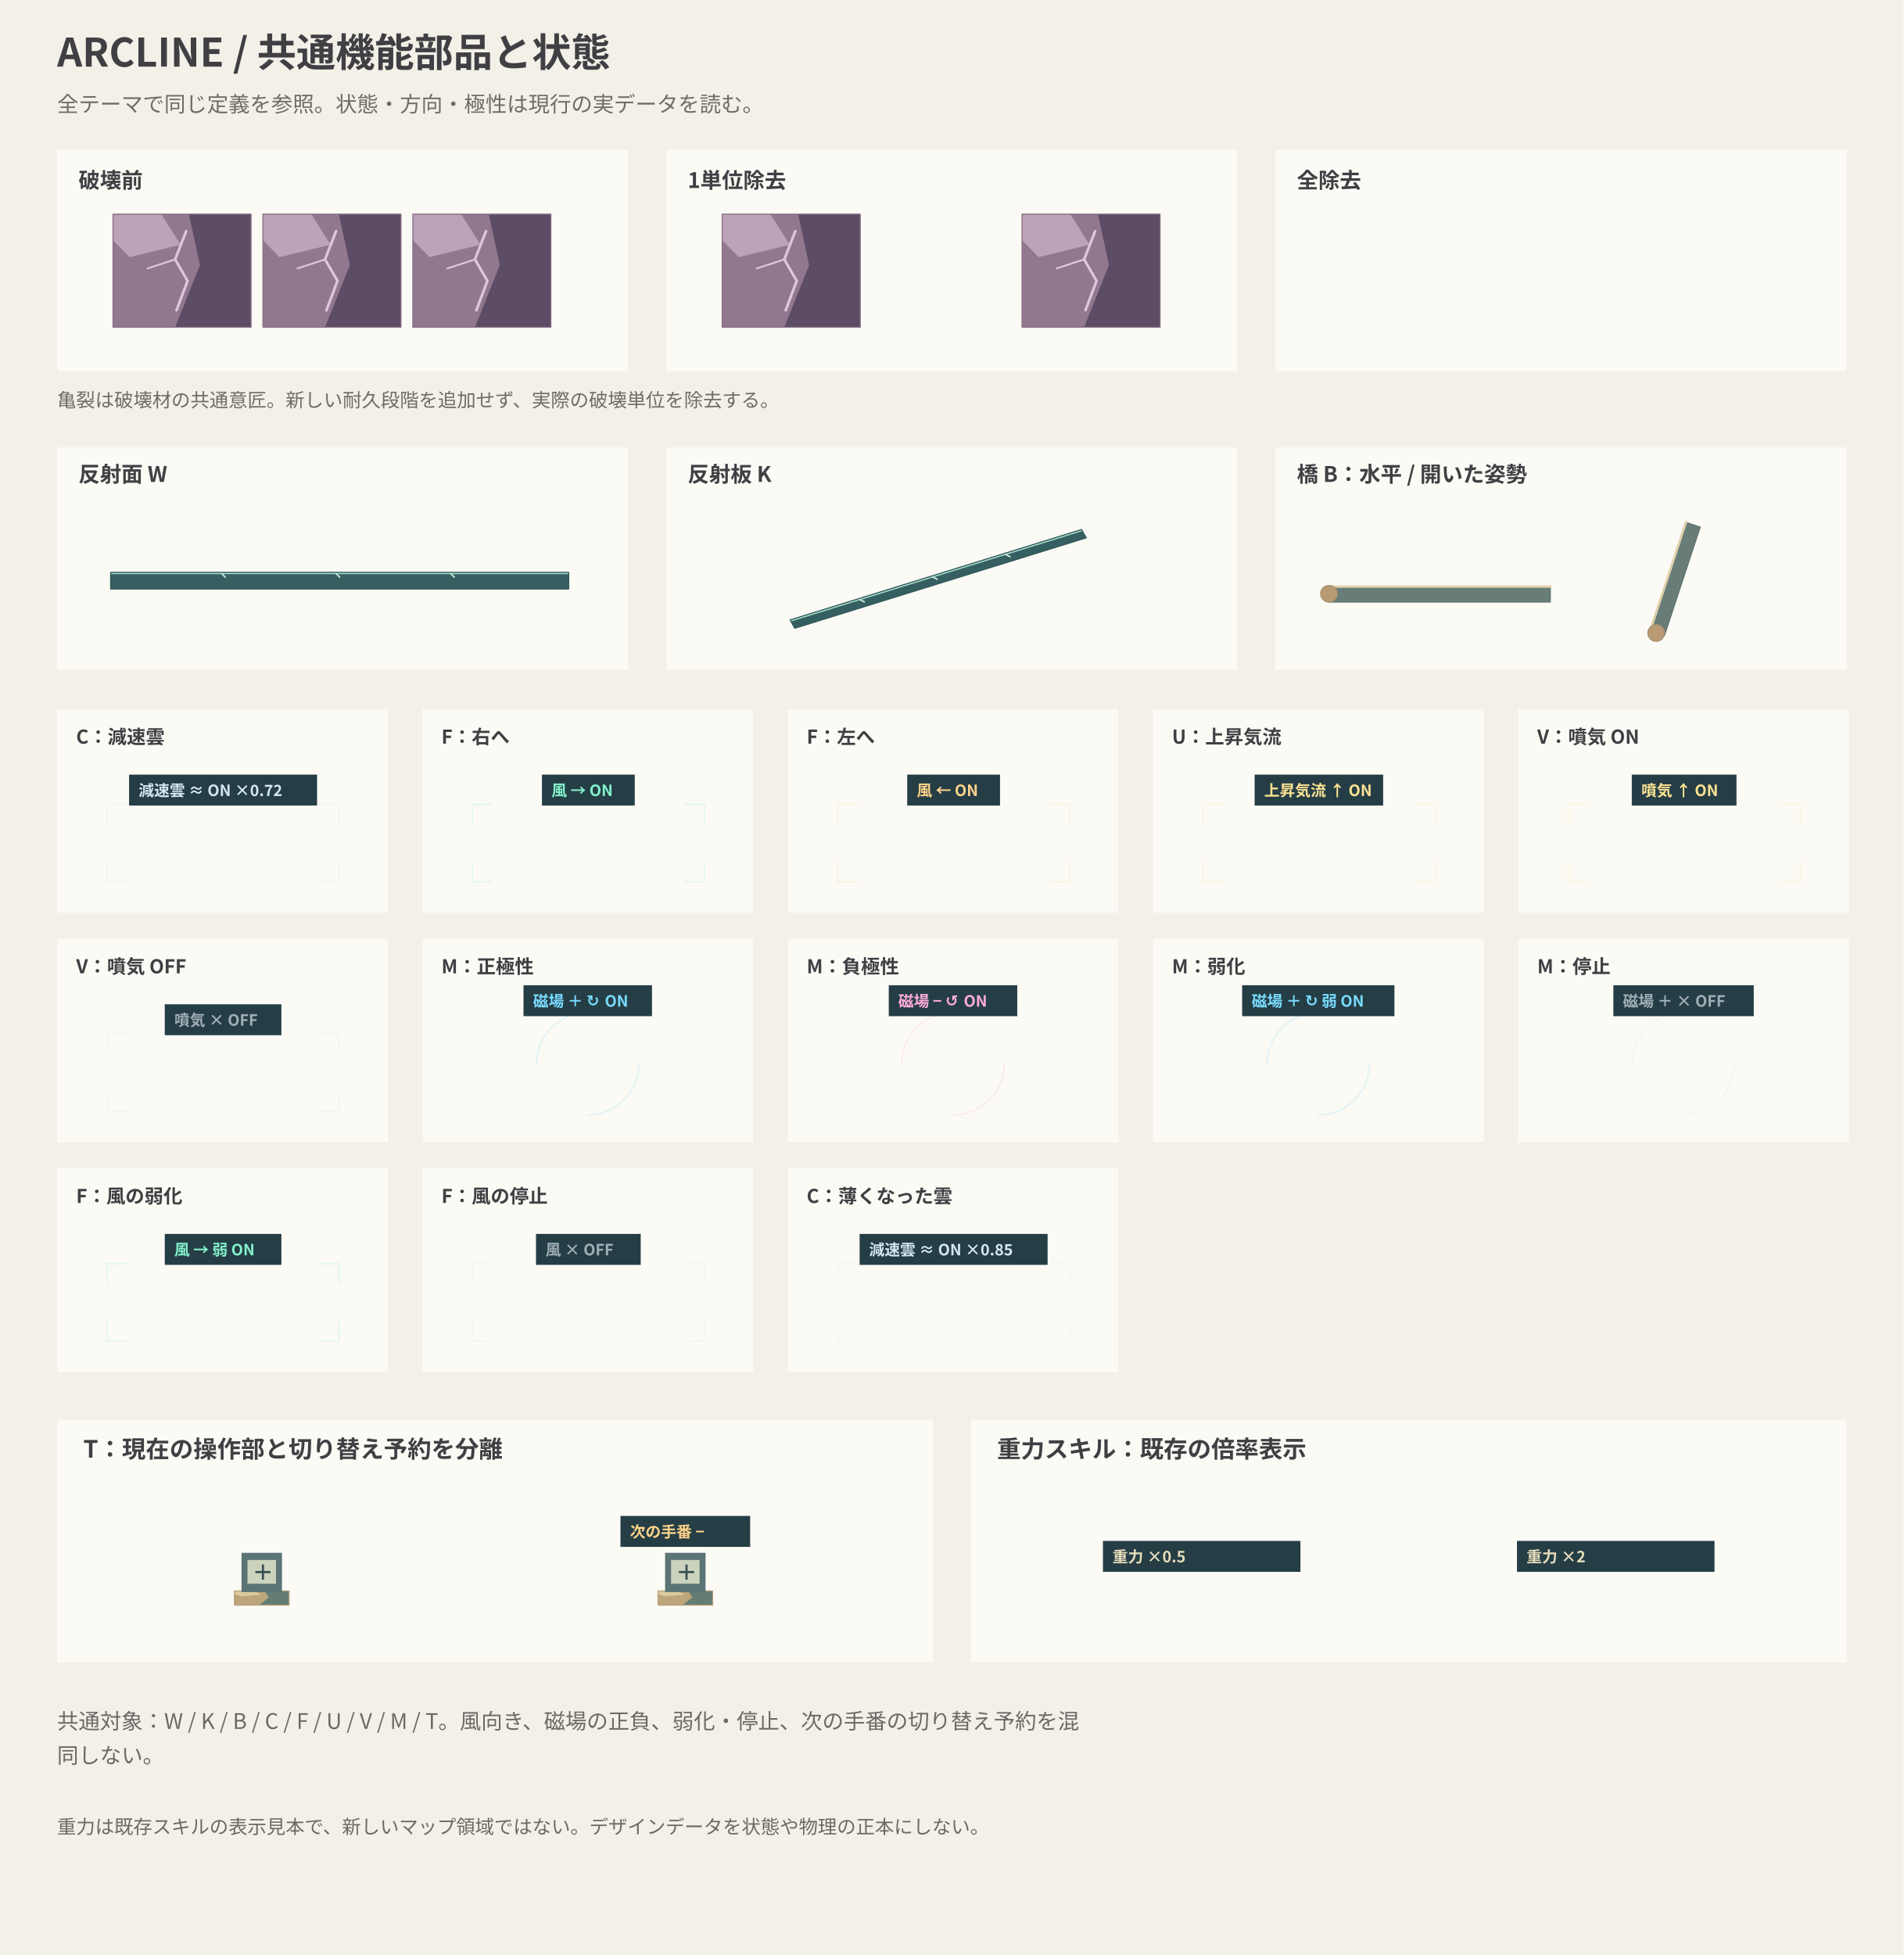
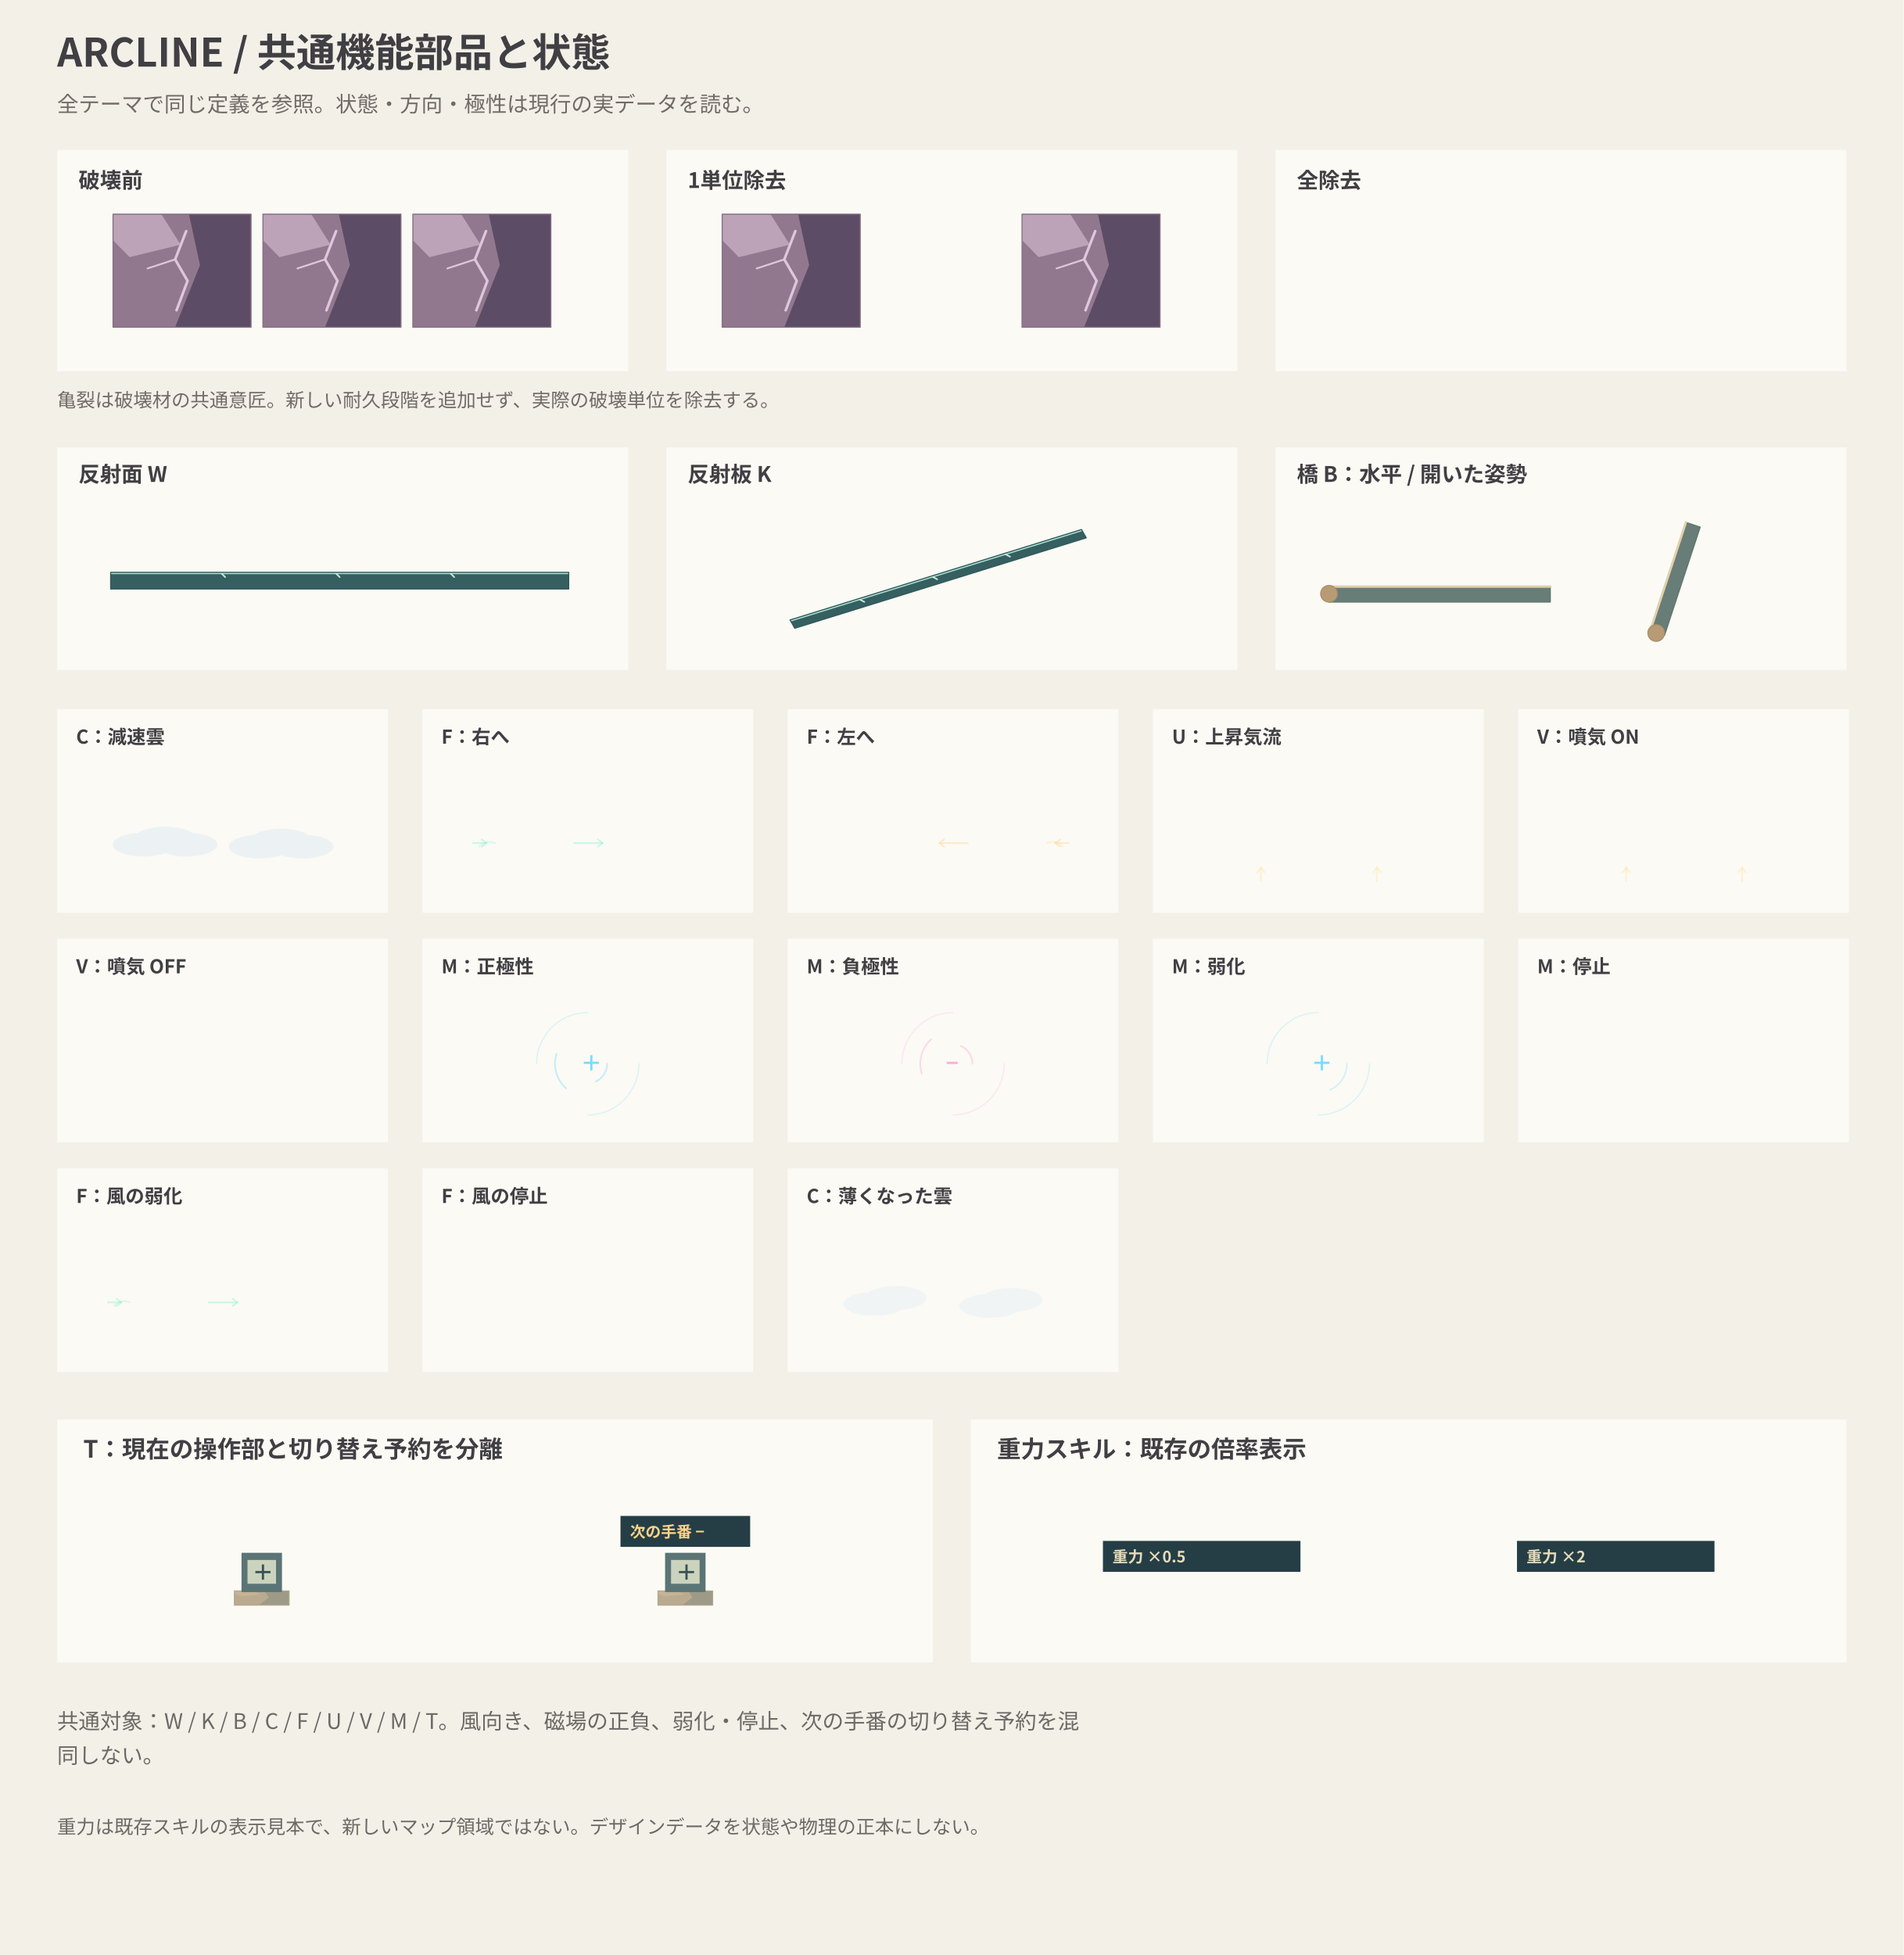
<svg xmlns="http://www.w3.org/2000/svg" width="1600" height="1643" viewBox="0 0 1600 1643">
  <defs>
    <clipPath id="shared_states_clip_1">
      <path d="M95 180 L211 180 L211 275 L95 275 Z" />
    </clipPath>
    <clipPath id="shared_states_clip_2">
      <path d="M221 180 L337 180 L337 275 L221 275 Z" />
    </clipPath>
    <clipPath id="shared_states_clip_3">
      <path d="M347 180 L463 180 L463 275 L347 275 Z" />
    </clipPath>
    <clipPath id="shared_states_clip_4">
      <path d="M607 180 L723 180 L723 275 L607 275 Z" />
    </clipPath>
    <clipPath id="shared_states_clip_5">
      <path d="M859 180 L975 180 L975 275 L859 275 Z" />
    </clipPath>
    <clipPath id="shared_states_clip_6">
      <path d="M25 77 L410 77 L410 91 L25 91 Z" />
    </clipPath>
    <clipPath id="shared_states_clip_7">
      <path d="M84 117 L329 41 L333 48 L88 124 Z" />
    </clipPath>
    <clipPath id="shared_states_clip_8">
+       <path d="M90 676 L285 676 L285 741 L90 741 Z" />
+     </clipPath>
+     <clipPath id="shared_states_clip_9">
+       <path d="M397 676 L592 676 L592 741 L397 741 Z" />
+     </clipPath>
+     <clipPath id="shared_states_clip_10">
+       <path d="M704 676 L899 676 L899 741 L704 741 Z" />
+     </clipPath>
+     <clipPath id="shared_states_clip_11">
+       <path d="M1011 676 L1206 676 L1206 741 L1011 741 Z" />
+     </clipPath>
+     <clipPath id="shared_states_clip_12">
+       <path d="M1318 676 L1513 676 L1513 741 L1318 741 Z" />
+     </clipPath>
+     <clipPath id="shared_states_clip_13">
+       <path d="M451 851 L537 851 L537 937 L451 937 Z" />
+     </clipPath>
+     <clipPath id="shared_states_clip_14">
+       <path d="M758 851 L844 851 L844 937 L758 937 Z" />
+     </clipPath>
+     <clipPath id="shared_states_clip_15">
+       <path d="M1065 851 L1151 851 L1151 937 L1065 937 Z" />
+     </clipPath>
+     <clipPath id="shared_states_clip_16">
+       <path d="M90 1062 L285 1062 L285 1127 L90 1127 Z" />
+     </clipPath>
+     <clipPath id="shared_states_clip_17">
+       <path d="M704 1062 L899 1062 L899 1127 L704 1127 Z" />
+     </clipPath>
+     <clipPath id="shared_states_clip_18">
      <path d="M197 1337 L243 1337 L243 1349 L197 1349 Z" />
    </clipPath>
-     <clipPath id="shared_states_clip_9">
+     <clipPath id="shared_states_clip_19">
      <path d="M553 1337 L599 1337 L599 1349 L553 1349 Z" />
    </clipPath>
  </defs>
  <g style="white-space:pre;font-kerning:none;text-autospace:no-autospace" xml:space="preserve" font-family="Noto Sans CJK JP,Arial,sans-serif">
    <path d="M0 0 L1600 0 L1600 1643 L0 1643 Z" fill="#F3F0E8" />
    <text x="48" y="56" font-size="33" font-weight="600" fill="#403F43">ARCLINE / 共通機能部品と状態</text>
    <text x="48" y="94" font-size="18" font-weight="400" fill="#706B66">全テーマで同じ定義を参照。状態・方向・極性は現行の実データを読む。</text>
    <path d="M48 126 L528 126 L528 312 L48 312 Z" fill="#FBFAF5" />
    <text x="66" y="158" font-size="18" font-weight="600" fill="#403F43">破壊前</text>
    <g>
      <g>
        <g clip-path="url(#shared_states_clip_1)">
          <path d="M95 180 L211 180 L211 275 L95 275 Z" fill="#92788E" />
          <path d="M158.8 180 L211 180 L211 275 L147.2 275 L168.08 222.75 Z" fill="#5D4C65" />
          <path d="M95 180 L135.6 180 L151.84 205.65 L108.92 216.1 L95 201.85 Z" fill="#BCA3B7" />
          <path d="M156.48 194.25 L147.2 218.0 L157.64 236.05 L148.36 260.75" fill="none" stroke="#DDC7DE" stroke-width="2.2" stroke-linejoin="round" stroke-linecap="round" />
          <path d="M147.2 218.0 L124.0 225.6" fill="none" stroke="#DDC7DE" stroke-width="1.5" stroke-linejoin="round" stroke-linecap="round" />
        </g>
      </g>
      <path d="M95 180 L211 180 L211 275 L95 275 Z" fill="none" stroke="#866E83" stroke-width="0.9" stroke-linejoin="round" stroke-linecap="round" />
    </g>
    <g>
      <g>
        <g clip-path="url(#shared_states_clip_2)">
          <path d="M221 180 L337 180 L337 275 L221 275 Z" fill="#92788E" />
          <path d="M284.8 180 L337 180 L337 275 L273.2 275 L294.08 222.75 Z" fill="#5D4C65" />
          <path d="M221 180 L261.6 180 L277.84 205.65 L234.92 216.1 L221 201.85 Z" fill="#BCA3B7" />
          <path d="M282.48 194.25 L273.2 218.0 L283.64 236.05 L274.36 260.75" fill="none" stroke="#DDC7DE" stroke-width="2.2" stroke-linejoin="round" stroke-linecap="round" />
          <path d="M273.2 218.0 L250.0 225.6" fill="none" stroke="#DDC7DE" stroke-width="1.5" stroke-linejoin="round" stroke-linecap="round" />
        </g>
      </g>
      <path d="M221 180 L337 180 L337 275 L221 275 Z" fill="none" stroke="#866E83" stroke-width="0.9" stroke-linejoin="round" stroke-linecap="round" />
    </g>
    <g>
      <g>
        <g clip-path="url(#shared_states_clip_3)">
          <path d="M347 180 L463 180 L463 275 L347 275 Z" fill="#92788E" />
          <path d="M410.8 180 L463 180 L463 275 L399.2 275 L420.08 222.75 Z" fill="#5D4C65" />
          <path d="M347 180 L387.6 180 L403.84 205.65 L360.92 216.1 L347 201.85 Z" fill="#BCA3B7" />
          <path d="M408.48 194.25 L399.2 218.0 L409.64 236.05 L400.36 260.75" fill="none" stroke="#DDC7DE" stroke-width="2.2" stroke-linejoin="round" stroke-linecap="round" />
          <path d="M399.2 218.0 L376.0 225.6" fill="none" stroke="#DDC7DE" stroke-width="1.5" stroke-linejoin="round" stroke-linecap="round" />
        </g>
      </g>
      <path d="M347 180 L463 180 L463 275 L347 275 Z" fill="none" stroke="#866E83" stroke-width="0.9" stroke-linejoin="round" stroke-linecap="round" />
    </g>
    <path d="M560 126 L1040 126 L1040 312 L560 312 Z" fill="#FBFAF5" />
    <text x="578" y="158" font-size="18" font-weight="600" fill="#403F43">1単位除去</text>
    <g>
      <g>
        <g clip-path="url(#shared_states_clip_4)">
          <path d="M607 180 L723 180 L723 275 L607 275 Z" fill="#92788E" />
          <path d="M670.8 180 L723 180 L723 275 L659.2 275 L680.08 222.75 Z" fill="#5D4C65" />
          <path d="M607 180 L647.6 180 L663.84 205.65 L620.92 216.1 L607 201.85 Z" fill="#BCA3B7" />
          <path d="M668.48 194.25 L659.2 218.0 L669.64 236.05 L660.36 260.75" fill="none" stroke="#DDC7DE" stroke-width="2.2" stroke-linejoin="round" stroke-linecap="round" />
          <path d="M659.2 218.0 L636.0 225.6" fill="none" stroke="#DDC7DE" stroke-width="1.5" stroke-linejoin="round" stroke-linecap="round" />
        </g>
      </g>
      <path d="M607 180 L723 180 L723 275 L607 275 Z" fill="none" stroke="#866E83" stroke-width="0.9" stroke-linejoin="round" stroke-linecap="round" />
    </g>
    <g>
      <g>
        <g clip-path="url(#shared_states_clip_5)">
          <path d="M859 180 L975 180 L975 275 L859 275 Z" fill="#92788E" />
          <path d="M922.8 180 L975 180 L975 275 L911.2 275 L932.08 222.75 Z" fill="#5D4C65" />
          <path d="M859 180 L899.6 180 L915.84 205.65 L872.92 216.1 L859 201.85 Z" fill="#BCA3B7" />
          <path d="M920.48 194.25 L911.2 218.0 L921.64 236.05 L912.36 260.75" fill="none" stroke="#DDC7DE" stroke-width="2.2" stroke-linejoin="round" stroke-linecap="round" />
          <path d="M911.2 218.0 L888.0 225.6" fill="none" stroke="#DDC7DE" stroke-width="1.5" stroke-linejoin="round" stroke-linecap="round" />
        </g>
      </g>
      <path d="M859 180 L975 180 L975 275 L859 275 Z" fill="none" stroke="#866E83" stroke-width="0.9" stroke-linejoin="round" stroke-linecap="round" />
    </g>
    <path d="M1072 126 L1552 126 L1552 312 L1072 312 Z" fill="#FBFAF5" />
    <text x="1090" y="158" font-size="18" font-weight="600" fill="#403F43">全除去</text>
    <text x="48" y="342" font-size="16" font-weight="400" fill="#706B66">亀裂は破壊材の共通意匠。新しい耐久段階を追加せず、実際の破壊単位を除去する。</text>
    <path d="M48 376 L528 376 L528 563 L48 563 Z" fill="#FBFAF5" />
    <text x="66" y="405" font-size="18" font-weight="600" fill="#403F43">反射面 W</text>
    <g transform="matrix(1,0,0,1,68,404)">
      <g>
        <g>
          <g clip-path="url(#shared_states_clip_6)">
            <path d="M25 77 L410 77 L410 91 L25 91 Z" fill="#355F60" />
            <path d="M25 77 L410 77" fill="none" stroke="#A5DDCD" stroke-width="3" stroke-linejoin="round" stroke-linecap="round" />
            <path d="M117.25 77.0 L121.25 81.0" fill="none" stroke="#CDE7DA" stroke-width="1.3" stroke-linejoin="round" stroke-linecap="round" />
            <path d="M213.5 77.0 L217.5 81.0" fill="none" stroke="#CDE7DA" stroke-width="1.3" stroke-linejoin="round" stroke-linecap="round" />
            <path d="M309.75 77.0 L313.75 81.0" fill="none" stroke="#CDE7DA" stroke-width="1.3" stroke-linejoin="round" stroke-linecap="round" />
          </g>
        </g>
        <path d="M25 77 L410 77 L410 91 L25 91 Z" fill="none" stroke="#315758" stroke-width="0.9" stroke-linejoin="round" stroke-linecap="round" />
      </g>
    </g>
    <path d="M560 376 L1040 376 L1040 563 L560 563 Z" fill="#FBFAF5" />
    <text x="578" y="405" font-size="18" font-weight="600" fill="#403F43">反射板 K</text>
    <g transform="matrix(1,0,0,1,580,404)">
      <g>
        <g>
          <g clip-path="url(#shared_states_clip_7)">
            <path d="M84 117 L329 41 L333 48 L88 124 Z" fill="#355F60" />
            <path d="M84 117 L329 41" fill="none" stroke="#A5DDCD" stroke-width="3" stroke-linejoin="round" stroke-linecap="round" />
            <path d="M141.43 99.185 L146.435 101.82" fill="none" stroke="#CDE7DA" stroke-width="1.3" stroke-linejoin="round" stroke-linecap="round" />
            <path d="M202.68 80.185 L207.685 82.82" fill="none" stroke="#CDE7DA" stroke-width="1.3" stroke-linejoin="round" stroke-linecap="round" />
            <path d="M263.93 61.185 L268.935 63.82" fill="none" stroke="#CDE7DA" stroke-width="1.3" stroke-linejoin="round" stroke-linecap="round" />
          </g>
        </g>
        <path d="M84 117 L329 41 L333 48 L88 124 Z" fill="none" stroke="#315758" stroke-width="0.9" stroke-linejoin="round" stroke-linecap="round" />
      </g>
    </g>
    <path d="M1072 376 L1552 376 L1552 563 L1072 563 Z" fill="#FBFAF5" />
    <text x="1090" y="405" font-size="18" font-weight="600" fill="#403F43">橋 B：水平 / 開いた姿勢</text>
    <g transform="matrix(1,0,0,1,1092,404)">
      <g>
        <path d="M25 89 L211 89 L211 102 L25 102 Z" fill="#687C78" stroke="#60726E" stroke-width="0.9" stroke-linejoin="round" stroke-linecap="round" />
        <path d="M25 89 L211 89" fill="none" stroke="#E0D0AB" stroke-width="2" stroke-linejoin="round" stroke-linecap="round" />
        <ellipse cx="25" cy="95" rx="7" ry="7" fill="#B89B74" stroke="#A98F6B" stroke-width="0.9" stroke-linejoin="round" stroke-linecap="round" />
      </g>
      <g>
        <path d="M295 126 L325 35 L337 39 L307 130 Z" fill="#687C78" stroke="#60726E" stroke-width="0.9" stroke-linejoin="round" stroke-linecap="round" />
        <path d="M295 126 L325 35" fill="none" stroke="#E0D0AB" stroke-width="2" stroke-linejoin="round" stroke-linecap="round" />
        <ellipse cx="300" cy="128" rx="7" ry="7" fill="#B89B74" stroke="#A98F6B" stroke-width="0.9" stroke-linejoin="round" stroke-linecap="round" />
      </g>
    </g>
    <path d="M48 596 L326 596 L326 767 L48 767 Z" fill="#FBFAF5" />
    <text x="64" y="625" font-size="16" font-weight="600" fill="#403F43">C：減速雲</text>
    <g>
-       <path d="M106.25 676 H90 V692.25 M268.75 676 H285 V692.25 M90 724.75 V741 H106.25 M268.75 741 H285 V724.75" fill="none" opacity="0.25" stroke="#D5E6F2" stroke-width="1.0" stroke-linejoin="round" stroke-linecap="round" vector-effect="non-scaling-stroke" />
-       <path d="M108.5 651 L266.5 651 L266.5 677 L108.5 677 Z" fill="#253E46" />
-       <text x="116.5" y="669" font-size="13" font-weight="600" fill="#D5E6F2">減速雲 ≈ ON ×0.72</text>
+       <g>
+         <g clip-path="url(#shared_states_clip_8)">
+           <path d="M146.75 709.8 A26 10 0 1 0 94.75 709.8 A26 10 0 1 0 146.75 709.8 Z M164.75 704.8 A26 10 0 1 0 112.75 704.8 A26 10 0 1 0 164.75 704.8 Z M182.75 709.8 A26 10 0 1 0 130.75 709.8 A26 10 0 1 0 182.75 709.8 Z " fill="#D5E6F2" opacity="0.4" />
+           <path d="M244.25 711.483 A26 10 0 1 0 192.25 711.483 A26 10 0 1 0 244.25 711.483 Z M262.25 706.483 A26 10 0 1 0 210.25 706.483 A26 10 0 1 0 262.25 706.483 Z M280.25 711.483 A26 10 0 1 0 228.25 711.483 A26 10 0 1 0 280.25 711.483 Z " fill="#D5E6F2" opacity="0.4" />
+         </g>
+       </g>
    </g>
    <path d="M355 596 L633 596 L633 767 L355 767 Z" fill="#FBFAF5" />
    <text x="371" y="625" font-size="16" font-weight="600" fill="#403F43">F：右へ</text>
    <g>
-       <path d="M413.25 676 H397 V692.25 M575.75 676 H592 V692.25 M397 724.75 V741 H413.25 M575.75 741 H592 V724.75" fill="none" opacity="0.25" stroke="#83F1CB" stroke-width="1.0" stroke-linejoin="round" stroke-linecap="round" vector-effect="non-scaling-stroke" />
-       <path d="M455.5 651 L533.5 651 L533.5 677 L455.5 677 Z" fill="#253E46" />
-       <text x="463.5" y="669" font-size="13" font-weight="600" fill="#83F1CB">風 → ON</text>
+       <g>
+         <g clip-path="url(#shared_states_clip_9)">
+           <path d="M385.0 708.5 L409.0 708.5" fill="none" opacity="0.4" stroke="#83F1CB" stroke-width="1.4" stroke-linejoin="round" stroke-linecap="round" vector-effect="non-scaling-stroke" />
+           <path d="M405.0 711.5 L409.0 708.5 L405.0 705.5" fill="none" opacity="0.4" stroke="#83F1CB" stroke-width="1.4" stroke-linejoin="round" stroke-linecap="round" vector-effect="non-scaling-stroke" />
+           <path d="M482.5 708.5 L506.5 708.5" fill="none" opacity="0.4" stroke="#83F1CB" stroke-width="1.4" stroke-linejoin="round" stroke-linecap="round" vector-effect="non-scaling-stroke" />
+           <path d="M502.5 711.5 L506.5 708.5 L502.5 705.5" fill="none" opacity="0.4" stroke="#83F1CB" stroke-width="1.4" stroke-linejoin="round" stroke-linecap="round" vector-effect="non-scaling-stroke" />
+           <path d="M403 711.5 Q408 705.5 416 708.5" fill="none" opacity="0.28" stroke="#83F1CB" stroke-width="1.4" stroke-linejoin="round" stroke-linecap="round" vector-effect="non-scaling-stroke" />
+         </g>
+       </g>
    </g>
    <path d="M662 596 L940 596 L940 767 L662 767 Z" fill="#FBFAF5" />
    <text x="678" y="625" font-size="16" font-weight="600" fill="#403F43">F：左へ</text>
    <g>
-       <path d="M720.25 676 H704 V692.25 M882.75 676 H899 V692.25 M704 724.75 V741 H720.25 M882.75 741 H899 V724.75" fill="none" opacity="0.25" stroke="#FFD389" stroke-width="1.0" stroke-linejoin="round" stroke-linecap="round" vector-effect="non-scaling-stroke" />
-       <path d="M762.5 651 L840.5 651 L840.5 677 L762.5 677 Z" fill="#253E46" />
-       <text x="770.5" y="669" font-size="13" font-weight="600" fill="#FFD389">風 ← ON</text>
+       <g>
+         <g clip-path="url(#shared_states_clip_10)">
+           <path d="M911.0 708.5 L887.0 708.5" fill="none" opacity="0.4" stroke="#FFD389" stroke-width="1.4" stroke-linejoin="round" stroke-linecap="round" vector-effect="non-scaling-stroke" />
+           <path d="M891.0 705.5 L887.0 708.5 L891.0 711.5" fill="none" opacity="0.4" stroke="#FFD389" stroke-width="1.4" stroke-linejoin="round" stroke-linecap="round" vector-effect="non-scaling-stroke" />
+           <path d="M813.5 708.5 L789.5 708.5" fill="none" opacity="0.4" stroke="#FFD389" stroke-width="1.4" stroke-linejoin="round" stroke-linecap="round" vector-effect="non-scaling-stroke" />
+           <path d="M793.5 705.5 L789.5 708.5 L793.5 711.5" fill="none" opacity="0.4" stroke="#FFD389" stroke-width="1.4" stroke-linejoin="round" stroke-linecap="round" vector-effect="non-scaling-stroke" />
+           <path d="M893 711.5 Q888 705.5 880 708.5" fill="none" opacity="0.28" stroke="#FFD389" stroke-width="1.4" stroke-linejoin="round" stroke-linecap="round" vector-effect="non-scaling-stroke" />
+         </g>
+       </g>
    </g>
    <path d="M969 596 L1247 596 L1247 767 L969 767 Z" fill="#FBFAF5" />
    <text x="985" y="625" font-size="16" font-weight="600" fill="#403F43">U：上昇気流</text>
    <g>
-       <path d="M1027.25 676 H1011 V692.25 M1189.75 676 H1206 V692.25 M1011 724.75 V741 H1027.25 M1189.75 741 H1206 V724.75" fill="none" opacity="0.25" stroke="#FFE393" stroke-width="1.0" stroke-linejoin="round" stroke-linecap="round" vector-effect="non-scaling-stroke" />
-       <path d="M1054.5 651 L1162.5 651 L1162.5 677 L1054.5 677 Z" fill="#253E46" />
-       <text x="1062.5" y="669" font-size="13" font-weight="600" fill="#FFE393">上昇気流 ↑ ON</text>
+       <g>
+         <g clip-path="url(#shared_states_clip_11)">
+           <path d="M1059.75 753.0 L1059.75 729.0" fill="none" opacity="0.4" stroke="#FFE393" stroke-width="1.4" stroke-linejoin="round" stroke-linecap="round" vector-effect="non-scaling-stroke" />
+           <path d="M1062.75 733.0 L1059.75 729.0 L1056.75 733.0" fill="none" opacity="0.4" stroke="#FFE393" stroke-width="1.4" stroke-linejoin="round" stroke-linecap="round" vector-effect="non-scaling-stroke" />
+           <path d="M1157.25 753.0 L1157.25 729.0" fill="none" opacity="0.4" stroke="#FFE393" stroke-width="1.4" stroke-linejoin="round" stroke-linecap="round" vector-effect="non-scaling-stroke" />
+           <path d="M1160.25 733.0 L1157.25 729.0 L1154.25 733.0" fill="none" opacity="0.4" stroke="#FFE393" stroke-width="1.4" stroke-linejoin="round" stroke-linecap="round" vector-effect="non-scaling-stroke" />
+         </g>
+       </g>
    </g>
    <path d="M1276 596 L1554 596 L1554 767 L1276 767 Z" fill="#FBFAF5" />
    <text x="1292" y="625" font-size="16" font-weight="600" fill="#403F43">V：噴気 ON</text>
    <g>
-       <path d="M1334.25 676 H1318 V692.25 M1496.75 676 H1513 V692.25 M1318 724.75 V741 H1334.25 M1496.75 741 H1513 V724.75" fill="none" opacity="0.25" stroke="#FFE393" stroke-width="1.0" stroke-linejoin="round" stroke-linecap="round" vector-effect="non-scaling-stroke" />
-       <path d="M1371.5 651 L1459.5 651 L1459.5 677 L1371.5 677 Z" fill="#253E46" />
-       <text x="1379.5" y="669" font-size="13" font-weight="600" fill="#FFE393">噴気 ↑ ON</text>
+       <g>
+         <g clip-path="url(#shared_states_clip_12)">
+           <path d="M1366.75 753.0 L1366.75 729.0" fill="none" opacity="0.4" stroke="#FFE393" stroke-width="1.4" stroke-linejoin="round" stroke-linecap="round" vector-effect="non-scaling-stroke" />
+           <path d="M1369.75 733.0 L1366.75 729.0 L1363.75 733.0" fill="none" opacity="0.4" stroke="#FFE393" stroke-width="1.4" stroke-linejoin="round" stroke-linecap="round" vector-effect="non-scaling-stroke" />
+           <path d="M1464.25 753.0 L1464.25 729.0" fill="none" opacity="0.4" stroke="#FFE393" stroke-width="1.4" stroke-linejoin="round" stroke-linecap="round" vector-effect="non-scaling-stroke" />
+           <path d="M1467.25 733.0 L1464.25 729.0 L1461.25 733.0" fill="none" opacity="0.4" stroke="#FFE393" stroke-width="1.4" stroke-linejoin="round" stroke-linecap="round" vector-effect="non-scaling-stroke" />
+         </g>
+       </g>
    </g>
    <path d="M48 789 L326 789 L326 960 L48 960 Z" fill="#FBFAF5" />
    <text x="64" y="818" font-size="16" font-weight="600" fill="#403F43">V：噴気 OFF</text>
-     <g>
-       <path d="M106.25 869 H90 V885.25 M268.75 869 H285 V885.25 M90 917.75 V934 H106.25 M268.75 934 H285 V917.75" fill="none" opacity="0.08" stroke="#A0AEB8" stroke-width="1.0" stroke-linejoin="round" stroke-linecap="round" vector-effect="non-scaling-stroke" />
-       <path d="M138.5 844 L236.5 844 L236.5 870 L138.5 870 Z" fill="#253E46" />
-       <text x="146.5" y="862" font-size="13" font-weight="600" fill="#A0AEB8">噴気 × OFF</text>
-     </g>
+     <g />
    <path d="M355 789 L633 789 L633 960 L355 960 Z" fill="#FBFAF5" />
    <text x="371" y="818" font-size="16" font-weight="600" fill="#403F43">M：正極性</text>
    <g>
+       <g>
+         <g clip-path="url(#shared_states_clip_13)">
+           <path d="M510.34 894.0 A16.34 16.34 0 0 1 500.675 908.915" fill="none" opacity="0.42" stroke="#79DBFF" stroke-width="1.4" stroke-linejoin="round" stroke-linecap="round" vector-effect="non-scaling-stroke" />
+           <path d="M475.664 914.522 A27.52 27.52 0 0 1 467.778 885.647" fill="none" opacity="0.42" stroke="#79DBFF" stroke-width="1.4" stroke-linejoin="round" stroke-linecap="round" vector-effect="non-scaling-stroke" />
+         </g>
+       </g>
      <path d="M451 894 A43 43 0 0 1 494 851 M494 937 A43 43 0 0 0 537 894" fill="none" opacity="0.25" stroke="#79DBFF" stroke-width="1.0" stroke-linejoin="round" stroke-linecap="round" vector-effect="non-scaling-stroke" />
-       <path d="M440.0 828 L548.0 828 L548.0 854 L440.0 854 Z" fill="#253E46" />
-       <text x="448.0" y="846" font-size="13" font-weight="600" fill="#79DBFF">磁場 ＋ ↻ ON</text>
+       <text x="488" y="900" font-size="18" font-weight="600" fill="#79DBFF">＋</text>
    </g>
    <path d="M662 789 L940 789 L940 960 L662 960 Z" fill="#FBFAF5" />
    <text x="678" y="818" font-size="16" font-weight="600" fill="#403F43">M：負極性</text>
    <g>
+       <g>
+         <g clip-path="url(#shared_states_clip_14)">
+           <path d="M817.34 894.0 A16.34 16.34 0 0 0 807.675 879.085" fill="none" opacity="0.42" stroke="#FFACDA" stroke-width="1.4" stroke-linejoin="round" stroke-linecap="round" vector-effect="non-scaling-stroke" />
+           <path d="M782.664 873.478 A27.52 27.52 0 0 0 774.778 902.353" fill="none" opacity="0.42" stroke="#FFACDA" stroke-width="1.4" stroke-linejoin="round" stroke-linecap="round" vector-effect="non-scaling-stroke" />
+         </g>
+       </g>
      <path d="M758 894 A43 43 0 0 1 801 851 M801 937 A43 43 0 0 0 844 894" fill="none" opacity="0.25" stroke="#FFACDA" stroke-width="1.0" stroke-linejoin="round" stroke-linecap="round" vector-effect="non-scaling-stroke" />
-       <path d="M747.0 828 L855.0 828 L855.0 854 L747.0 854 Z" fill="#253E46" />
-       <text x="755.0" y="846" font-size="13" font-weight="600" fill="#FFACDA">磁場 − ↺ ON</text>
+       <text x="795" y="900" font-size="18" font-weight="600" fill="#FFACDA">−</text>
    </g>
    <path d="M969 789 L1247 789 L1247 960 L969 960 Z" fill="#FBFAF5" />
    <text x="985" y="818" font-size="16" font-weight="600" fill="#403F43">M：弱化</text>
    <g>
+       <g>
+         <g clip-path="url(#shared_states_clip_15)">
+           <path d="M1132.08 894.0 A24.08 24.08 0 0 1 1117.836 915.979" fill="none" opacity="0.28" stroke="#79DBFF" stroke-width="1.4" stroke-linejoin="round" stroke-linecap="round" vector-effect="non-scaling-stroke" />
+         </g>
+       </g>
      <path d="M1065 894 A43 43 0 0 1 1108 851 M1108 937 A43 43 0 0 0 1151 894" fill="none" opacity="0.25" stroke="#79DBFF" stroke-width="1.0" stroke-linejoin="round" stroke-linecap="round" vector-effect="non-scaling-stroke" />
-       <path d="M1044.0 828 L1172.0 828 L1172.0 854 L1044.0 854 Z" fill="#253E46" />
-       <text x="1052.0" y="846" font-size="13" font-weight="600" fill="#79DBFF">磁場 ＋ ↻ 弱 ON</text>
+       <text x="1102" y="900" font-size="18" font-weight="600" fill="#79DBFF">＋</text>
    </g>
    <path d="M1276 789 L1554 789 L1554 960 L1276 960 Z" fill="#FBFAF5" />
    <text x="1292" y="818" font-size="16" font-weight="600" fill="#403F43">M：停止</text>
-     <g>
-       <path d="M1372 894 A43 43 0 0 1 1415 851 M1415 937 A43 43 0 0 0 1458 894" fill="none" opacity="0.08" stroke="#A0AEB8" stroke-width="1.0" stroke-linejoin="round" stroke-linecap="round" vector-effect="non-scaling-stroke" />
-       <path d="M1356.0 828 L1474.0 828 L1474.0 854 L1356.0 854 Z" fill="#253E46" />
-       <text x="1364.0" y="846" font-size="13" font-weight="600" fill="#A0AEB8">磁場 ＋ × OFF</text>
-     </g>
+     <g />
    <path d="M48 982 L326 982 L326 1153 L48 1153 Z" fill="#FBFAF5" />
    <text x="64" y="1011" font-size="16" font-weight="600" fill="#403F43">F：風の弱化</text>
    <g>
-       <path d="M106.25 1062 H90 V1078.25 M268.75 1062 H285 V1078.25 M90 1110.75 V1127 H106.25 M268.75 1127 H285 V1110.75" fill="none" opacity="0.25" stroke="#83F1CB" stroke-width="1.0" stroke-linejoin="round" stroke-linecap="round" vector-effect="non-scaling-stroke" />
-       <path d="M138.5 1037 L236.5 1037 L236.5 1063 L138.5 1063 Z" fill="#253E46" />
-       <text x="146.5" y="1055" font-size="13" font-weight="600" fill="#83F1CB">風 → 弱 ON</text>
+       <g>
+         <g clip-path="url(#shared_states_clip_16)">
+           <path d="M78.0 1094.5 L102.0 1094.5" fill="none" opacity="0.4" stroke="#83F1CB" stroke-width="1.4" stroke-linejoin="round" stroke-linecap="round" vector-effect="non-scaling-stroke" />
+           <path d="M98.0 1097.5 L102.0 1094.5 L98.0 1091.5" fill="none" opacity="0.4" stroke="#83F1CB" stroke-width="1.4" stroke-linejoin="round" stroke-linecap="round" vector-effect="non-scaling-stroke" />
+           <path d="M175.5 1094.5 L199.5 1094.5" fill="none" opacity="0.4" stroke="#83F1CB" stroke-width="1.4" stroke-linejoin="round" stroke-linecap="round" vector-effect="non-scaling-stroke" />
+           <path d="M195.5 1097.5 L199.5 1094.5 L195.5 1091.5" fill="none" opacity="0.4" stroke="#83F1CB" stroke-width="1.4" stroke-linejoin="round" stroke-linecap="round" vector-effect="non-scaling-stroke" />
+           <path d="M96 1097.5 Q101 1091.5 109 1094.5" fill="none" opacity="0.28" stroke="#83F1CB" stroke-width="1.4" stroke-linejoin="round" stroke-linecap="round" vector-effect="non-scaling-stroke" />
+         </g>
+       </g>
    </g>
    <path d="M355 982 L633 982 L633 1153 L355 1153 Z" fill="#FBFAF5" />
    <text x="371" y="1011" font-size="16" font-weight="600" fill="#403F43">F：風の停止</text>
-     <g>
-       <path d="M413.25 1062 H397 V1078.25 M575.75 1062 H592 V1078.25 M397 1110.75 V1127 H413.25 M575.75 1127 H592 V1110.75" fill="none" opacity="0.08" stroke="#A0AEB8" stroke-width="1.0" stroke-linejoin="round" stroke-linecap="round" vector-effect="non-scaling-stroke" />
-       <path d="M450.5 1037 L538.5 1037 L538.5 1063 L450.5 1063 Z" fill="#253E46" />
-       <text x="458.5" y="1055" font-size="13" font-weight="600" fill="#A0AEB8">風 × OFF</text>
-     </g>
+     <g />
    <path d="M662 982 L940 982 L940 1153 L662 1153 Z" fill="#FBFAF5" />
    <text x="678" y="1011" font-size="16" font-weight="600" fill="#403F43">C：薄くなった雲</text>
    <g>
-       <path d="M720.25 1062 H704 V1078.25 M882.75 1062 H899 V1078.25 M704 1110.75 V1127 H720.25 M882.75 1127 H899 V1110.75" fill="none" opacity="0.25" stroke="#D5E6F2" stroke-width="1.0" stroke-linejoin="round" stroke-linecap="round" vector-effect="non-scaling-stroke" />
-       <path d="M722.5 1037 L880.5 1037 L880.5 1063 L722.5 1063 Z" fill="#253E46" />
-       <text x="730.5" y="1055" font-size="13" font-weight="600" fill="#D5E6F2">減速雲 ≈ ON ×0.85</text>
+       <g>
+         <g clip-path="url(#shared_states_clip_17)">
+           <path d="M760.75 1095.8 A26 10 0 1 0 708.75 1095.8 A26 10 0 1 0 760.75 1095.8 Z M778.75 1090.8 A26 10 0 1 0 726.75 1090.8 A26 10 0 1 0 778.75 1090.8 Z " fill="#D5E6F2" opacity="0.27" />
+           <path d="M858.25 1097.483 A26 10 0 1 0 806.25 1097.483 A26 10 0 1 0 858.25 1097.483 Z M876.25 1092.483 A26 10 0 1 0 824.25 1092.483 A26 10 0 1 0 876.25 1092.483 Z " fill="#D5E6F2" opacity="0.27" />
+         </g>
+       </g>
    </g>
    <path d="M48 1193 L784 1193 L784 1397 L48 1397 Z" fill="#FBFAF5" />
    <text x="70" y="1225" font-size="20" font-weight="600" fill="#403F43">T：現在の操作部と切り替え予約を分離</text>
    <g>
      <g>
        <g>
-           <g clip-path="url(#shared_states_clip_8)">
-             <path d="M197 1337 L243 1337 L243 1349 L197 1349 Z" fill="#BCA47B" />
-             <path d="M222.3 1337 L243 1337 L243 1349 L217.7 1349 L225.98 1342.4 Z" fill="#647D73" />
-             <path d="M197 1337 L213.1 1337 L219.54 1340.24 L202.52 1341.56 L197 1339.76 Z" fill="#DDC99F" />
+           <g clip-path="url(#shared_states_clip_18)">
+             <path d="M197 1337 L243 1337 L243 1349 L197 1349 Z" fill="#B9AA90" />
+             <path d="M222.3 1337 L243 1337 L243 1349 L217.7 1349 L225.98 1342.4 Z" fill="#9D9B87" />
+             <path d="M197 1337 L213.1 1337 L219.54 1340.24 L202.52 1341.56 L197 1339.76 Z" fill="#C4B495" />
          </g>
        </g>
-         <path d="M197 1337 L243 1337 L243 1349 L197 1349 Z" fill="none" stroke="#B69F77" stroke-width="0.8" stroke-linejoin="round" stroke-linecap="round" />
+         <path d="M197 1337 L243 1337 L243 1349 L197 1349 Z" fill="none" stroke="#B3A58C" stroke-width="0.8" stroke-linejoin="round" stroke-linecap="round" />
      </g>
      <path d="M203 1305 L237 1305 L237 1338 L203 1338 Z" fill="#5B7475" />
      <path d="M208 1311 L232 1311 L232 1331 L208 1331 Z" fill="#CBD3BD" />
      <text x="212" y="1328" font-size="18" font-weight="600" fill="#394F53">＋</text>
    </g>
    <g>
      <g>
        <g>
-           <g clip-path="url(#shared_states_clip_9)">
-             <path d="M553 1337 L599 1337 L599 1349 L553 1349 Z" fill="#BCA47B" />
-             <path d="M578.3 1337 L599 1337 L599 1349 L573.7 1349 L581.98 1342.4 Z" fill="#647D73" />
-             <path d="M553 1337 L569.1 1337 L575.54 1340.24 L558.52 1341.56 L553 1339.76 Z" fill="#DDC99F" />
+           <g clip-path="url(#shared_states_clip_19)">
+             <path d="M553 1337 L599 1337 L599 1349 L553 1349 Z" fill="#B9AA90" />
+             <path d="M578.3 1337 L599 1337 L599 1349 L573.7 1349 L581.98 1342.4 Z" fill="#9D9B87" />
+             <path d="M553 1337 L569.1 1337 L575.54 1340.24 L558.52 1341.56 L553 1339.76 Z" fill="#C4B495" />
          </g>
        </g>
-         <path d="M553 1337 L599 1337 L599 1349 L553 1349 Z" fill="none" stroke="#B69F77" stroke-width="0.8" stroke-linejoin="round" stroke-linecap="round" />
+         <path d="M553 1337 L599 1337 L599 1349 L553 1349 Z" fill="none" stroke="#B3A58C" stroke-width="0.8" stroke-linejoin="round" stroke-linecap="round" />
      </g>
      <path d="M559 1305 L593 1305 L593 1338 L559 1338 Z" fill="#5B7475" />
      <path d="M564 1311 L588 1311 L588 1331 L564 1331 Z" fill="#CBD3BD" />
      <text x="568" y="1328" font-size="18" font-weight="600" fill="#394F53">＋</text>
      <path d="M521.5 1274 L630.5 1274 L630.5 1300 L521.5 1300 Z" fill="#253E46" />
      <text x="529.5" y="1292" font-size="13" font-weight="600" fill="#FFD389">次の手番 −</text>
    </g>
    <path d="M816 1193 L1552 1193 L1552 1397 L816 1397 Z" fill="#FBFAF5" />
    <text x="838" y="1225" font-size="20" font-weight="600" fill="#403F43">重力スキル：既存の倍率表示</text>
    <path d="M927.0 1295 L1093.0 1295 L1093.0 1321 L927.0 1321 Z" fill="#253E46" />
    <text x="935.0" y="1313" font-size="13" font-weight="600" fill="#E6DCBA">重力 ×0.5</text>
    <path d="M1275.0 1295 L1441.0 1295 L1441.0 1321 L1275.0 1321 Z" fill="#253E46" />
    <text x="1283.0" y="1313" font-size="13" font-weight="600" fill="#E6DCBA">重力 ×2</text>
    <text x="48" y="1453.0" font-size="18" font-weight="400" fill="#6C6865">共通対象：W / K / B / C / F / U / V / M / T。風向き、磁場の正負、弱化・停止、次の手番の切り替え予約を混</text>
    <text x="48" y="1481.8" font-size="18" font-weight="400" fill="#6C6865">同しない。</text>
    <text x="48" y="1541.0" font-size="16" font-weight="400" fill="#6C6865">重力は既存スキルの表示見本で、新しいマップ領域ではない。デザインデータを状態や物理の正本にしない。</text>
  </g>
</svg>
